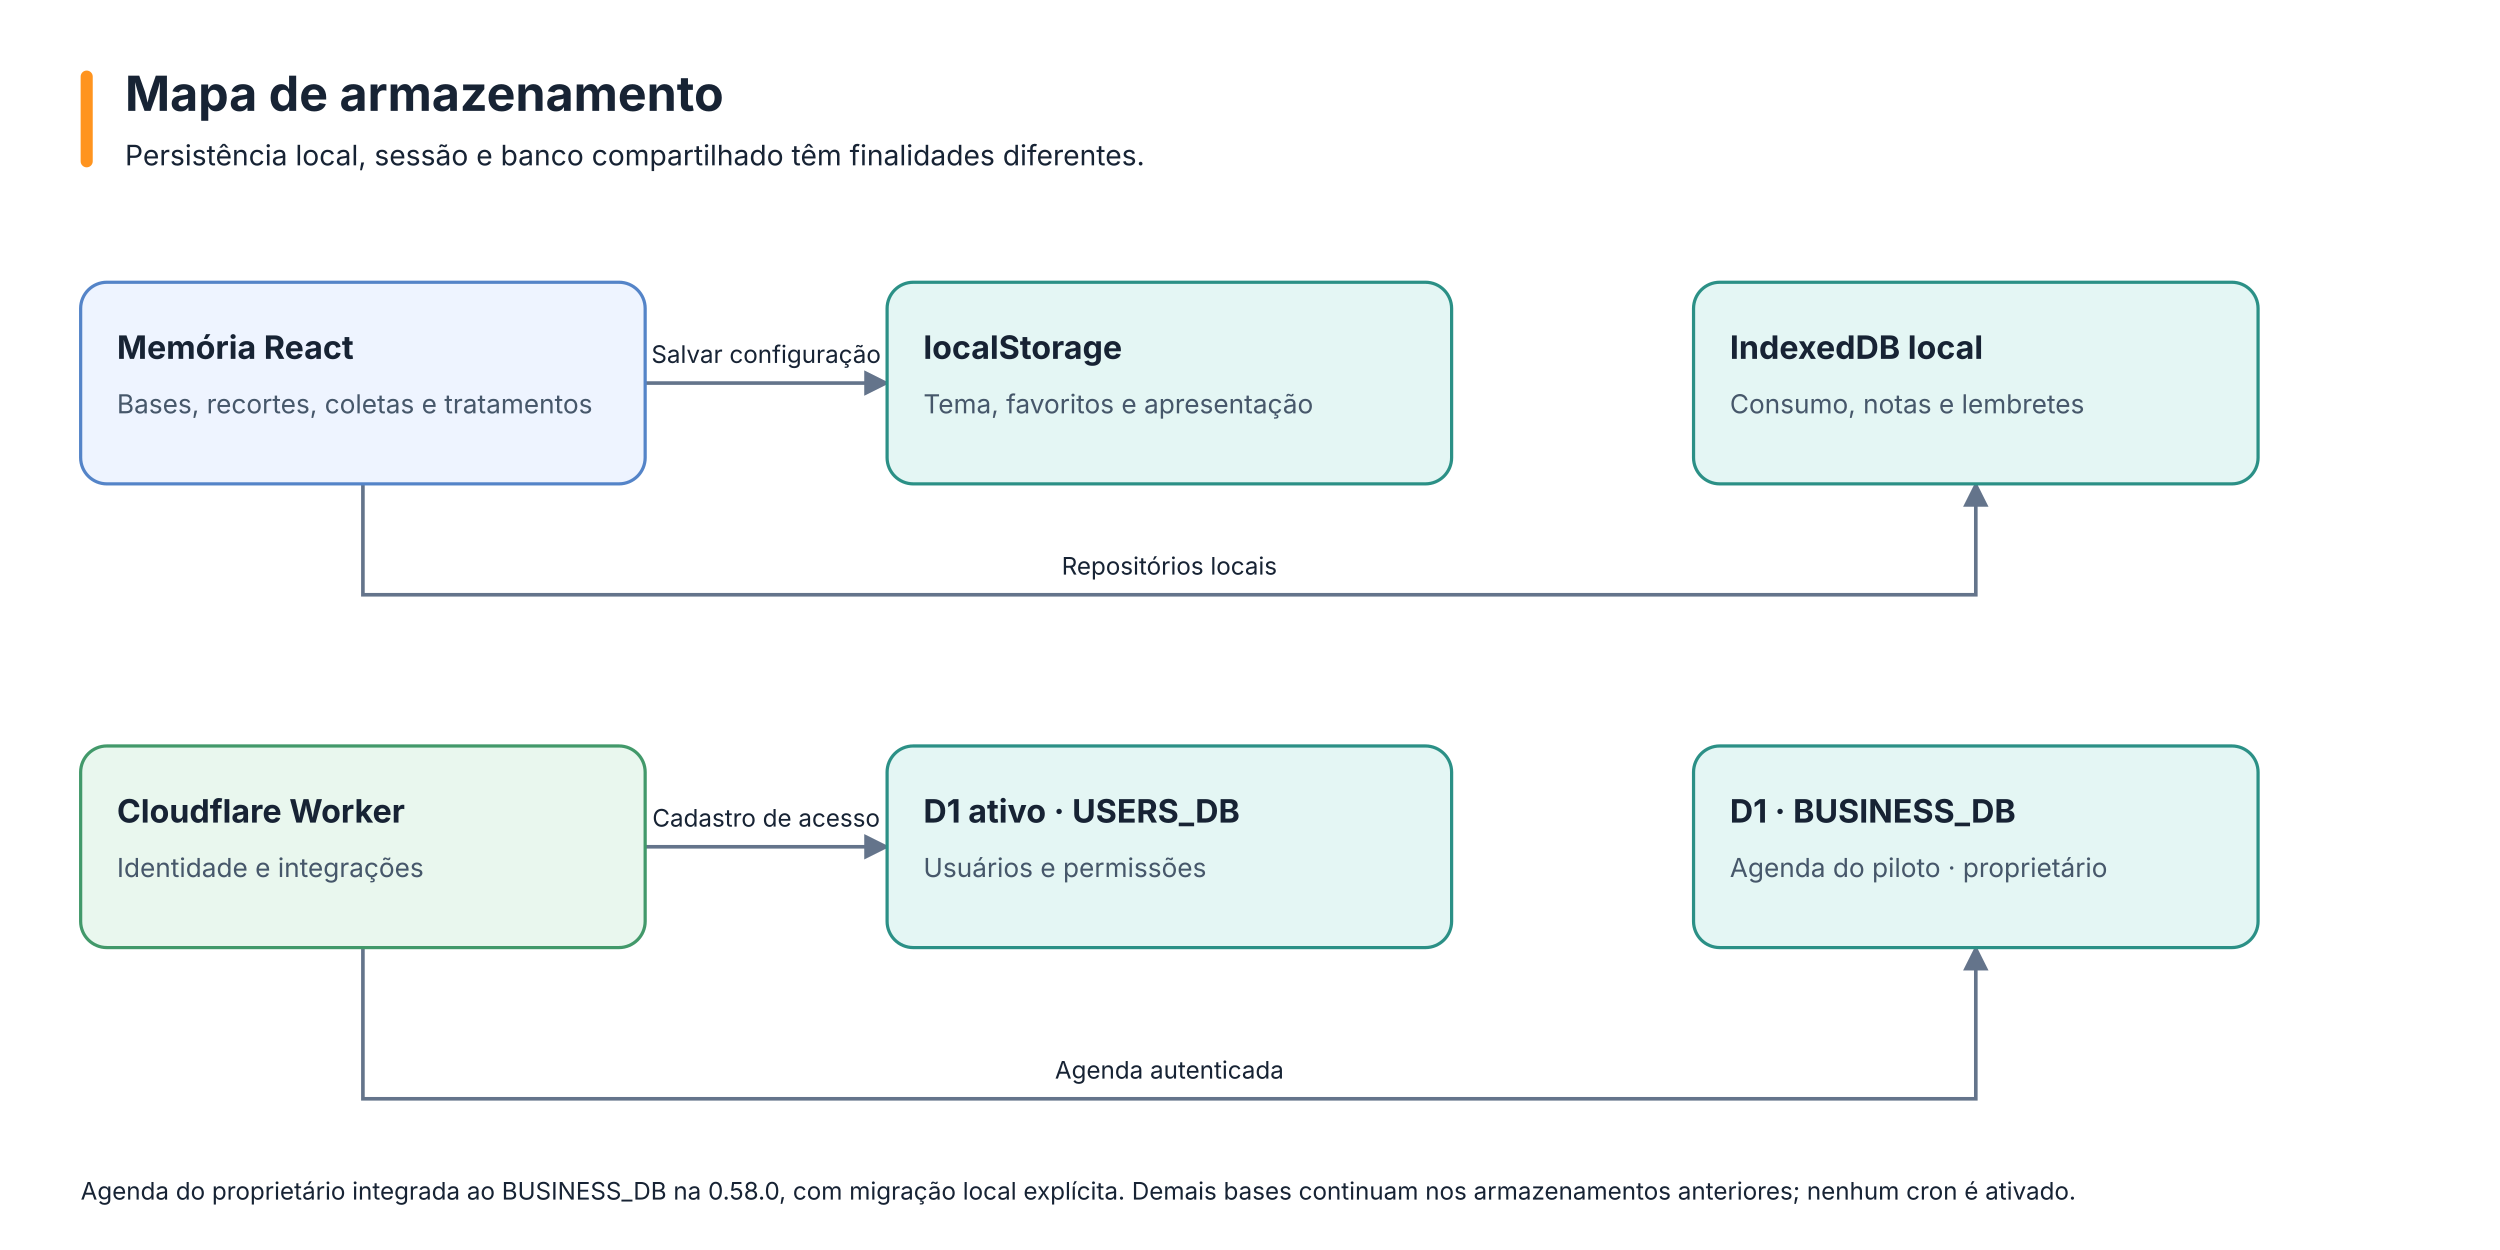
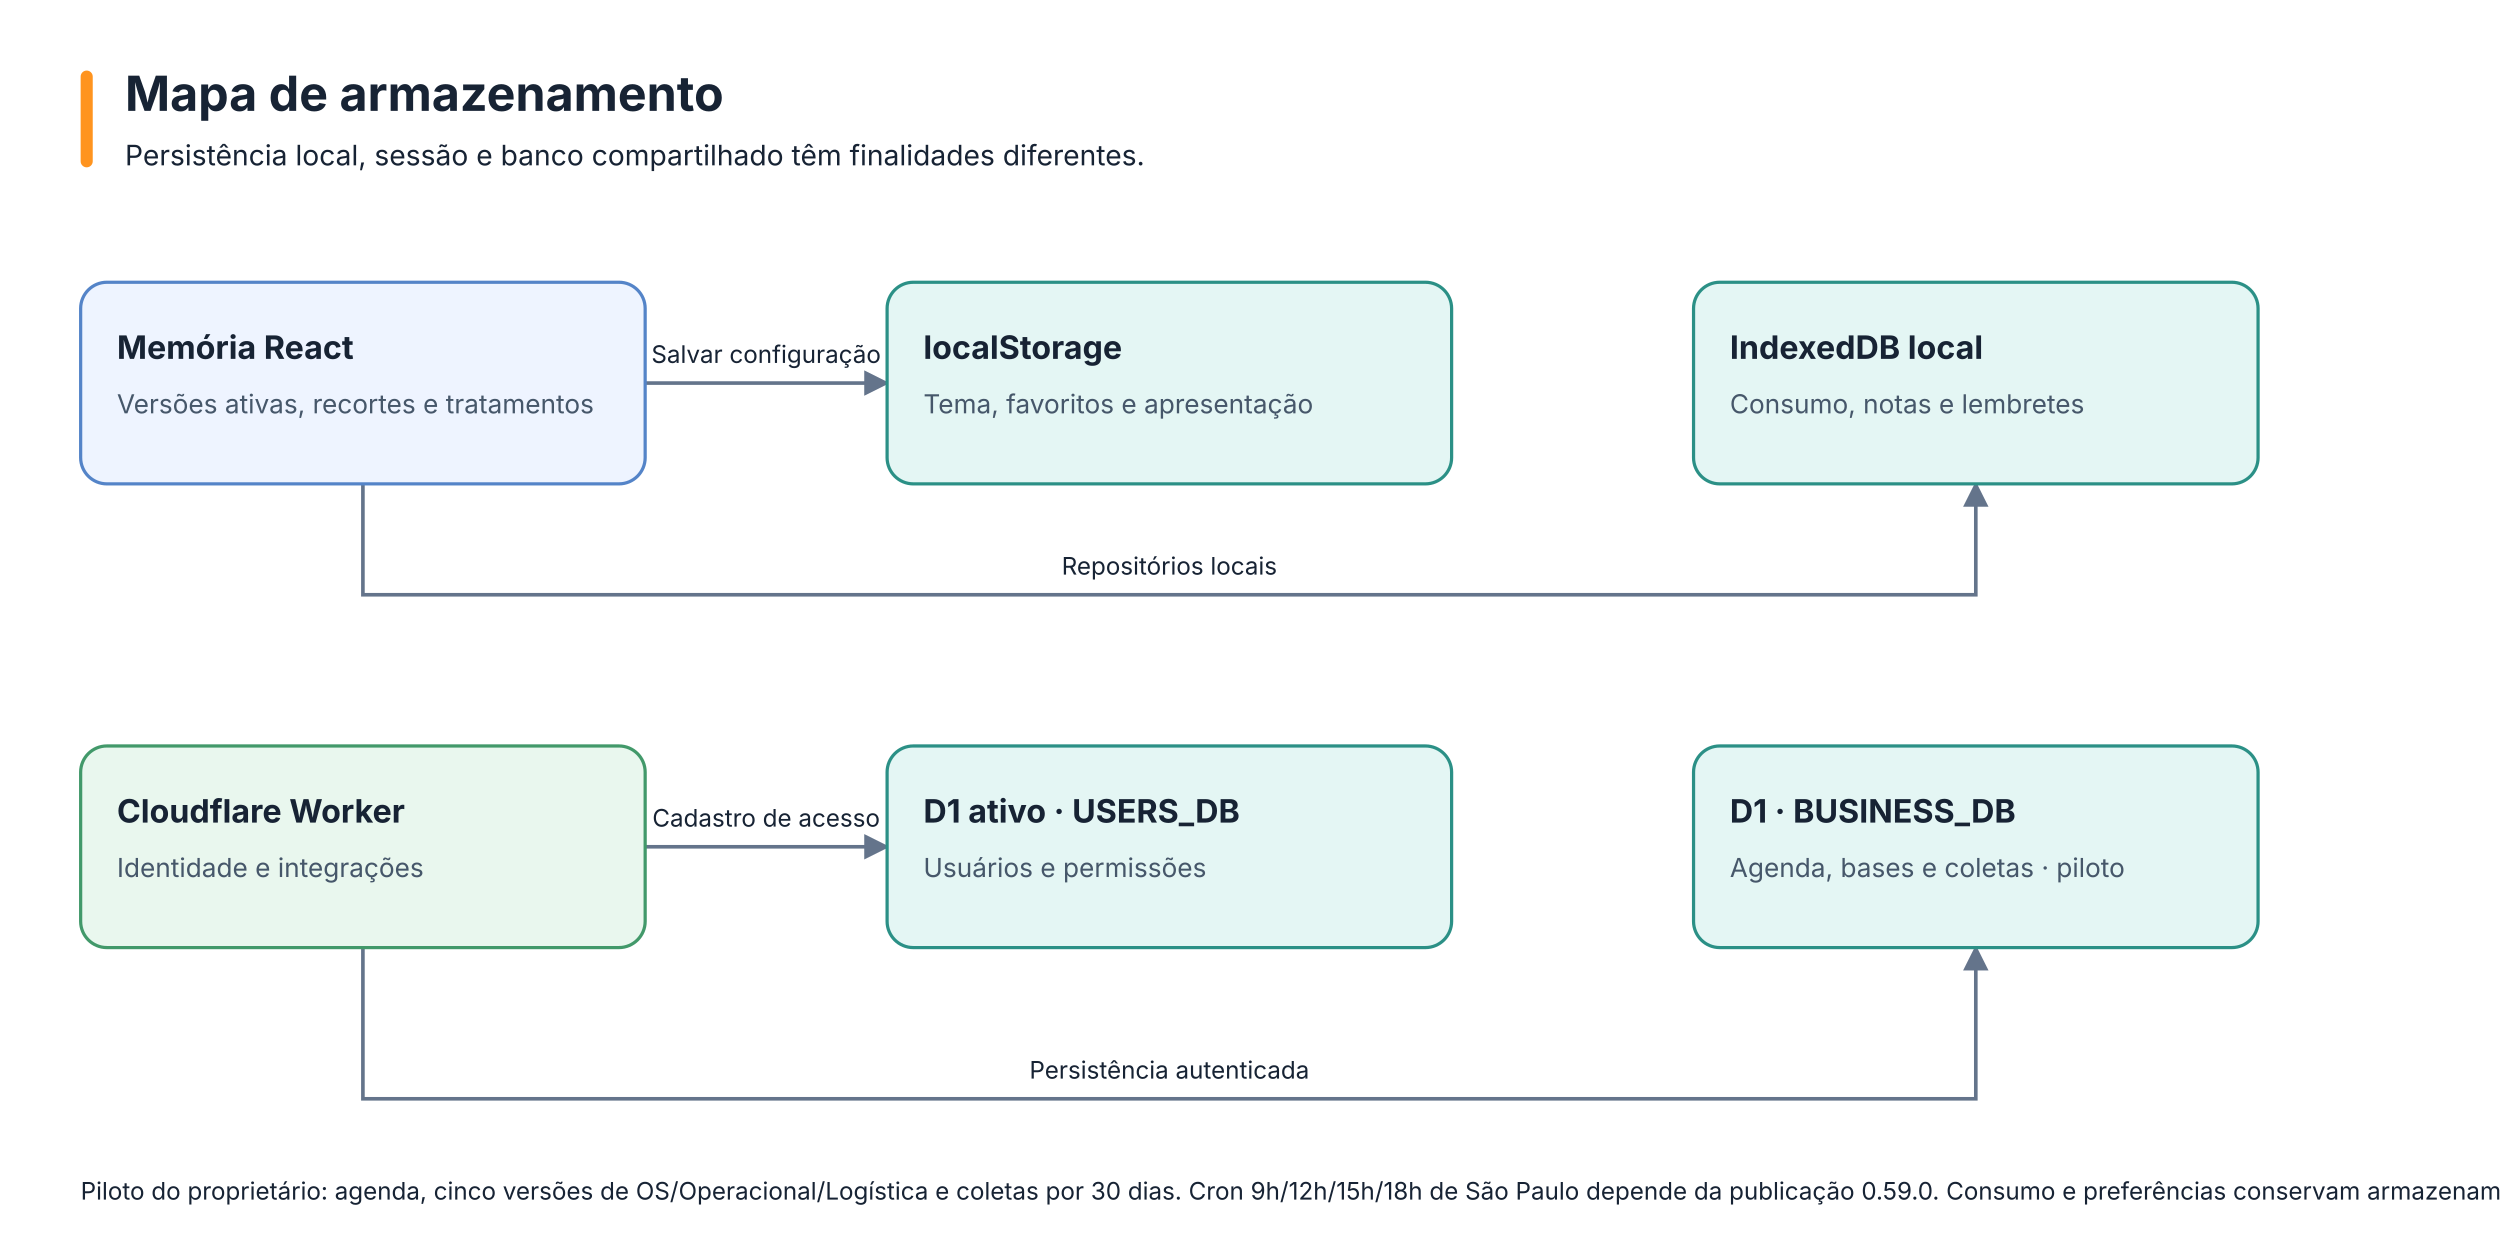
<svg xmlns="http://www.w3.org/2000/svg" viewBox="0 0 1240 620" role="img" aria-labelledby="05-armazenamento-title 05-armazenamento-desc">
  <defs>
    <marker id="05-armazenamento-arrow" viewBox="0 0 10 10" refX="9" refY="5" markerWidth="7" markerHeight="7" orient="auto-start-reverse">
      <path d="M0 0 L10 5 L0 10z" fill="#64748b" />
    </marker>
    <style>text{font-family:Inter,Segoe UI,Arial,sans-serif;fill:#172334}.node-title{font-size:16px;font-weight:650}.node-sub{font-size:13px;fill:#46576a}.edge-label{font-size:12px;paint-order:stroke;stroke:white;stroke-width:6px;stroke-linejoin:round}</style>
  </defs>
  <rect width="100%" height="100%" fill="white" />
  <rect x="40" y="35" width="6" height="48" rx="3" fill="#ff941f" />
  <text x="62" y="55" font-size="24" font-weight="700">Mapa de armazenamento</text>
  <text x="62" y="82" font-size="14" fill="#526477">Persistência local, sessão e banco compartilhado têm finalidades diferentes.</text>
  <path d="M320,190 L440,190" fill="none" stroke="#64748b" stroke-width="1.8" marker-end="url(#05-armazenamento-arrow)" />
  <text x="380" y="180" text-anchor="middle" class="edge-label">Salvar configuração</text>
  <path d="M180,240 L180,295 L980,295 L980,240" fill="none" stroke="#64748b" stroke-width="1.8" marker-end="url(#05-armazenamento-arrow)" />
  <text x="580" y="285" text-anchor="middle" class="edge-label">Repositórios locais</text>
  <path d="M320,420 L440,420" fill="none" stroke="#64748b" stroke-width="1.8" marker-end="url(#05-armazenamento-arrow)" />
  <text x="380" y="410" text-anchor="middle" class="edge-label">Cadastro de acesso</text>
  <path d="M180,470 L180,545 L980,545 L980,470" fill="none" stroke="#64748b" stroke-width="1.8" marker-end="url(#05-armazenamento-arrow)" />
-   <text x="580" y="535" text-anchor="middle" class="edge-label">Agenda autenticada</text>
+   <text x="580" y="535" text-anchor="middle" class="edge-label">Persistência autenticada</text>
  <g>
    <rect x="40" y="140" width="280" height="100" rx="13" fill="#eef4ff" stroke="#5484c8" stroke-width="1.6" />
    <text x="58" y="178" class="node-title">Memória React</text>
-     <text x="58" y="205" class="node-sub">Bases, recortes, coletas e tratamentos</text>
+     <text x="58" y="205" class="node-sub">Versões ativas, recortes e tratamentos</text>
  </g>
  <g>
    <rect x="440" y="140" width="280" height="100" rx="13" fill="#e4f6f4" stroke="#2b9086" stroke-width="1.6" />
    <text x="458" y="178" class="node-title">localStorage</text>
    <text x="458" y="205" class="node-sub">Tema, favoritos e apresentação</text>
  </g>
  <g>
    <rect x="840" y="140" width="280" height="100" rx="13" fill="#e4f6f4" stroke="#2b9086" stroke-width="1.6" />
    <text x="858" y="178" class="node-title">IndexedDB local</text>
    <text x="858" y="205" class="node-sub">Consumo, notas e lembretes</text>
  </g>
  <g>
    <rect x="40" y="370" width="280" height="100" rx="13" fill="#e9f7ee" stroke="#42996a" stroke-width="1.6" />
    <text x="58" y="408" class="node-title">Cloudflare Worker</text>
    <text x="58" y="435" class="node-sub">Identidade e integrações</text>
  </g>
  <g>
    <rect x="440" y="370" width="280" height="100" rx="13" fill="#e4f6f4" stroke="#2b9086" stroke-width="1.6" />
    <text x="458" y="408" class="node-title">D1 ativo · USERS_DB</text>
    <text x="458" y="435" class="node-sub">Usuários e permissões</text>
  </g>
  <g>
    <rect x="840" y="370" width="280" height="100" rx="13" fill="#e4f6f4" stroke="#2b9086" stroke-width="1.6" />
    <text x="858" y="408" class="node-title">D1 · BUSINESS_DB</text>
-     <text x="858" y="435" class="node-sub">Agenda do piloto · proprietário</text>
+     <text x="858" y="435" class="node-sub">Agenda, bases e coletas · piloto</text>
  </g>
-   <text x="40" y="595" font-size="12" fill="#526477">Agenda do proprietário integrada ao BUSINESS_DB na 0.58.0, com migração local explícita. Demais bases continuam nos armazenamentos anteriores; nenhum cron é ativado.</text>
+   <text x="40" y="595" font-size="12" fill="#526477">Piloto do proprietário: agenda, cinco versões de OS/Operacional/Logística e coletas por 30 dias. Cron 9h/12h/15h/18h de São Paulo depende da publicação 0.59.0. Consumo e preferências conservam armazenamento anterior.</text>
</svg>
